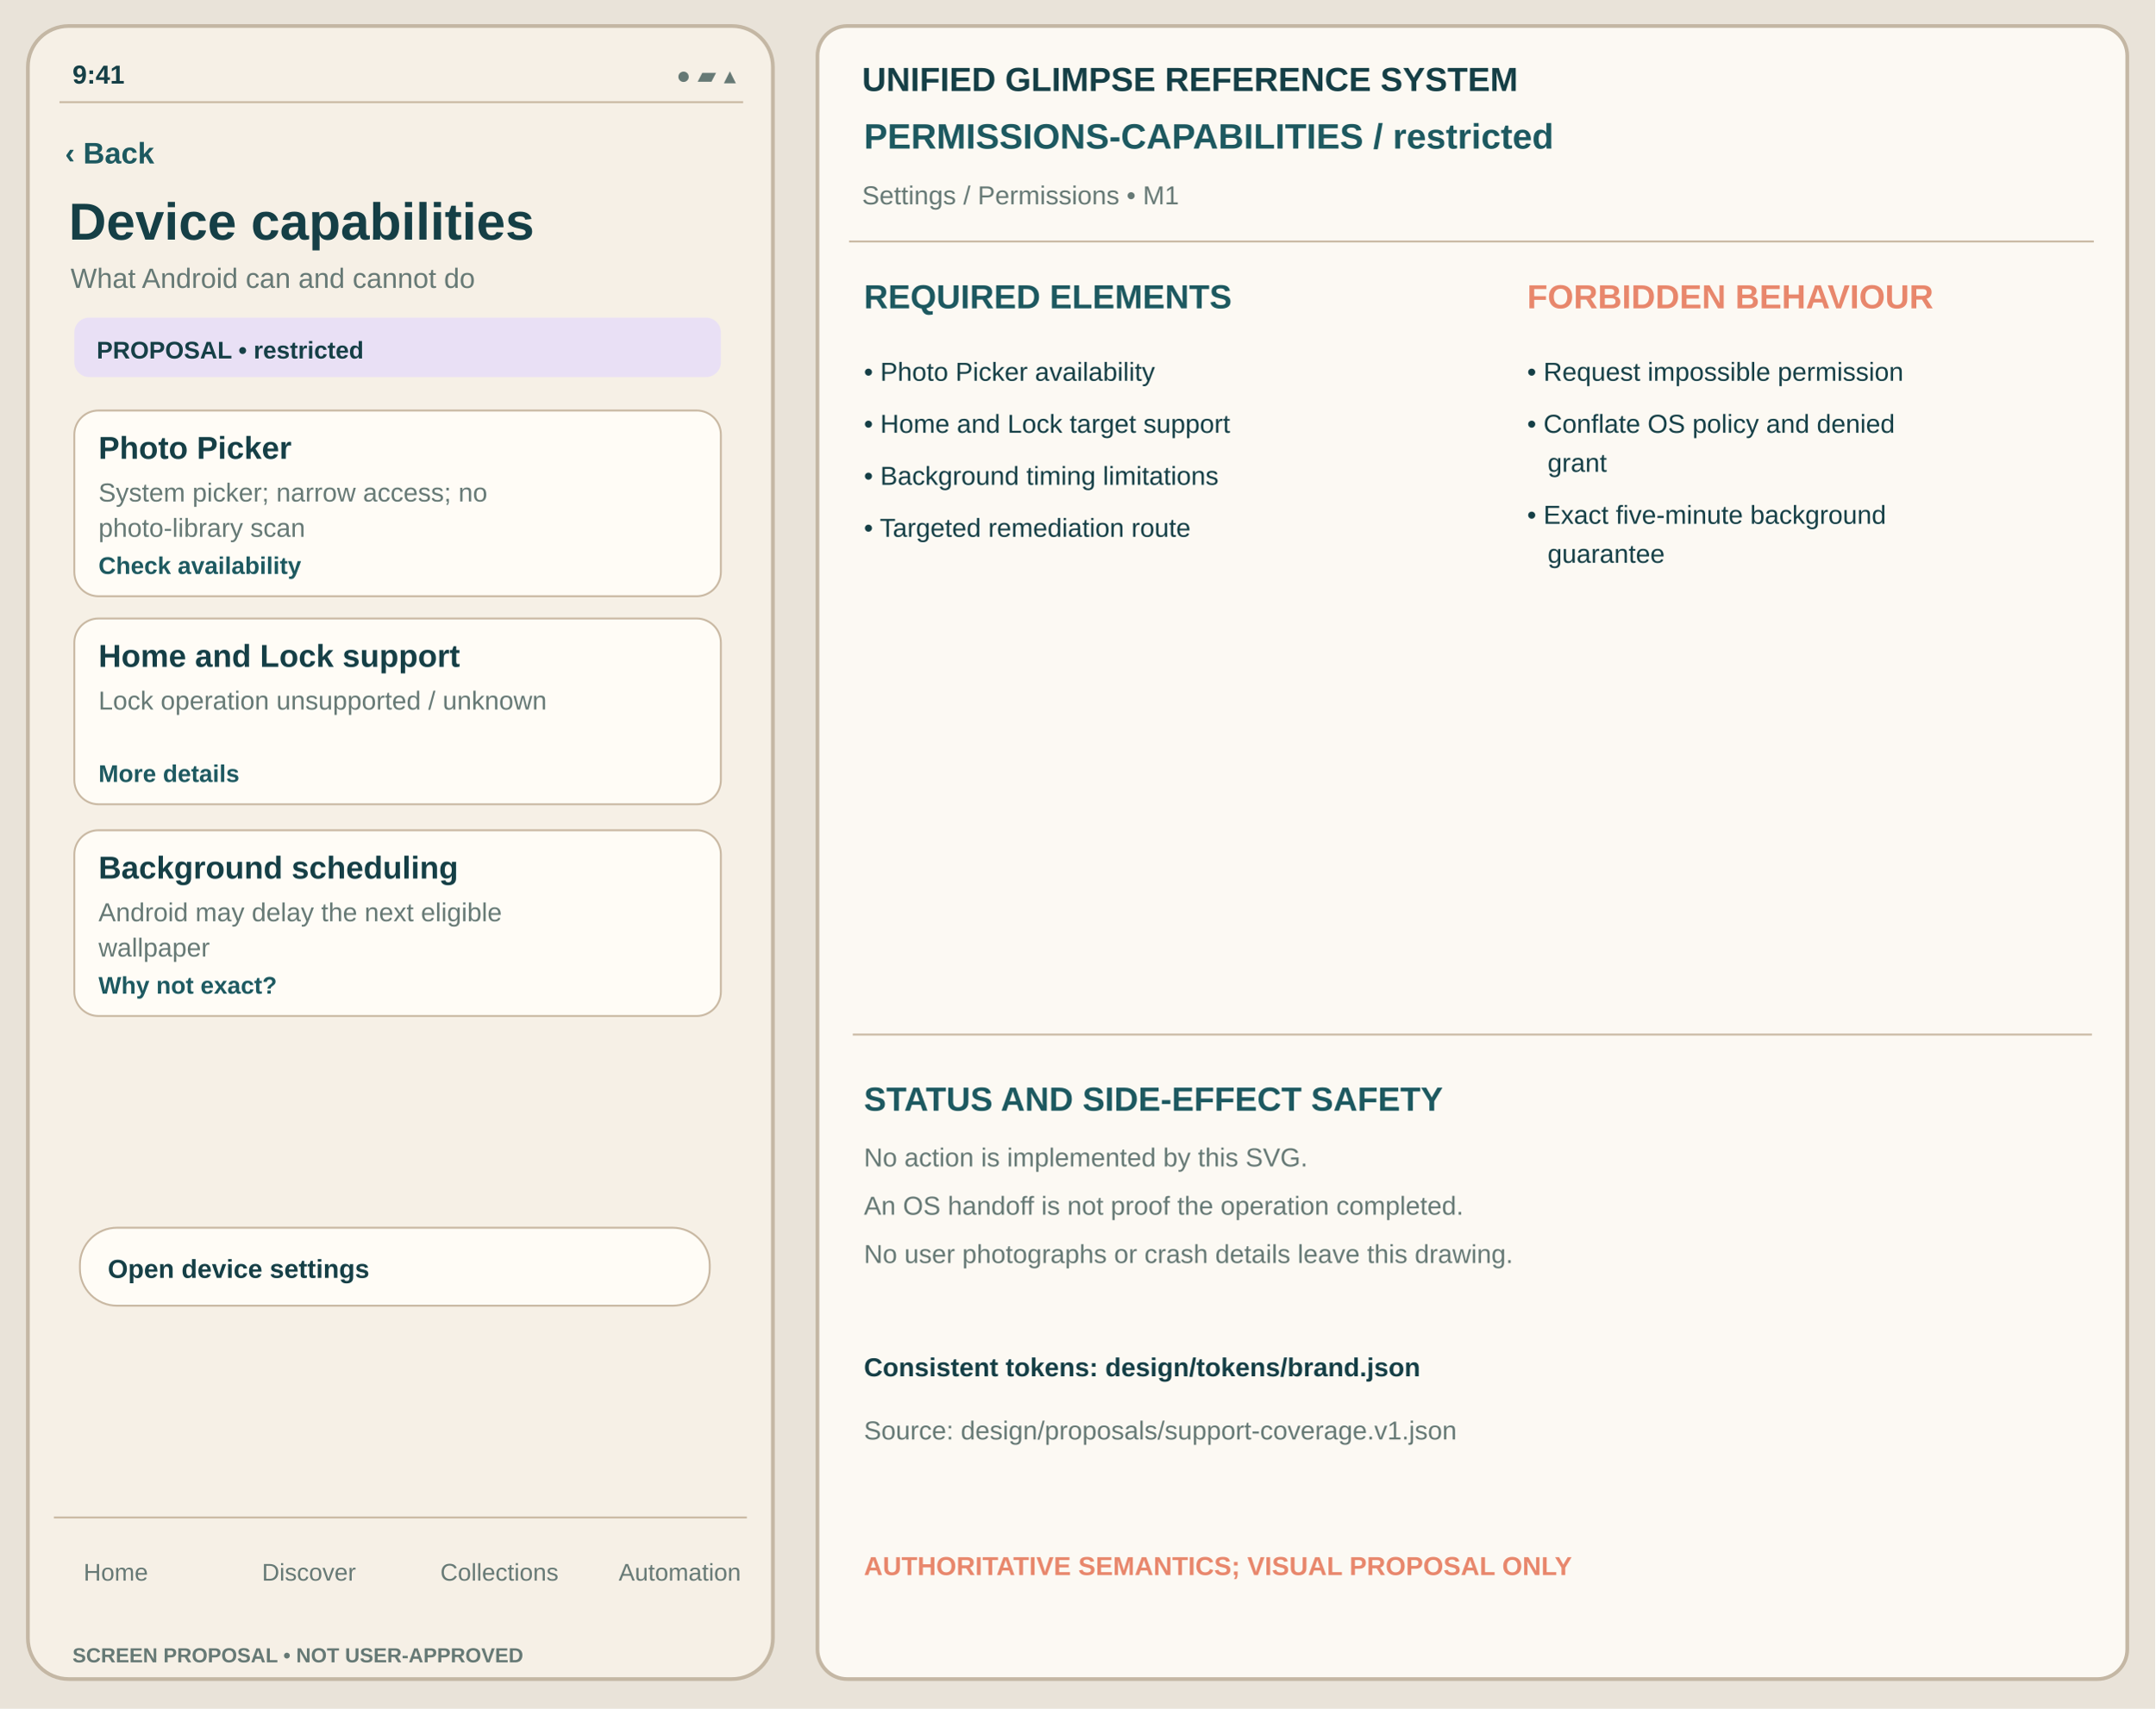
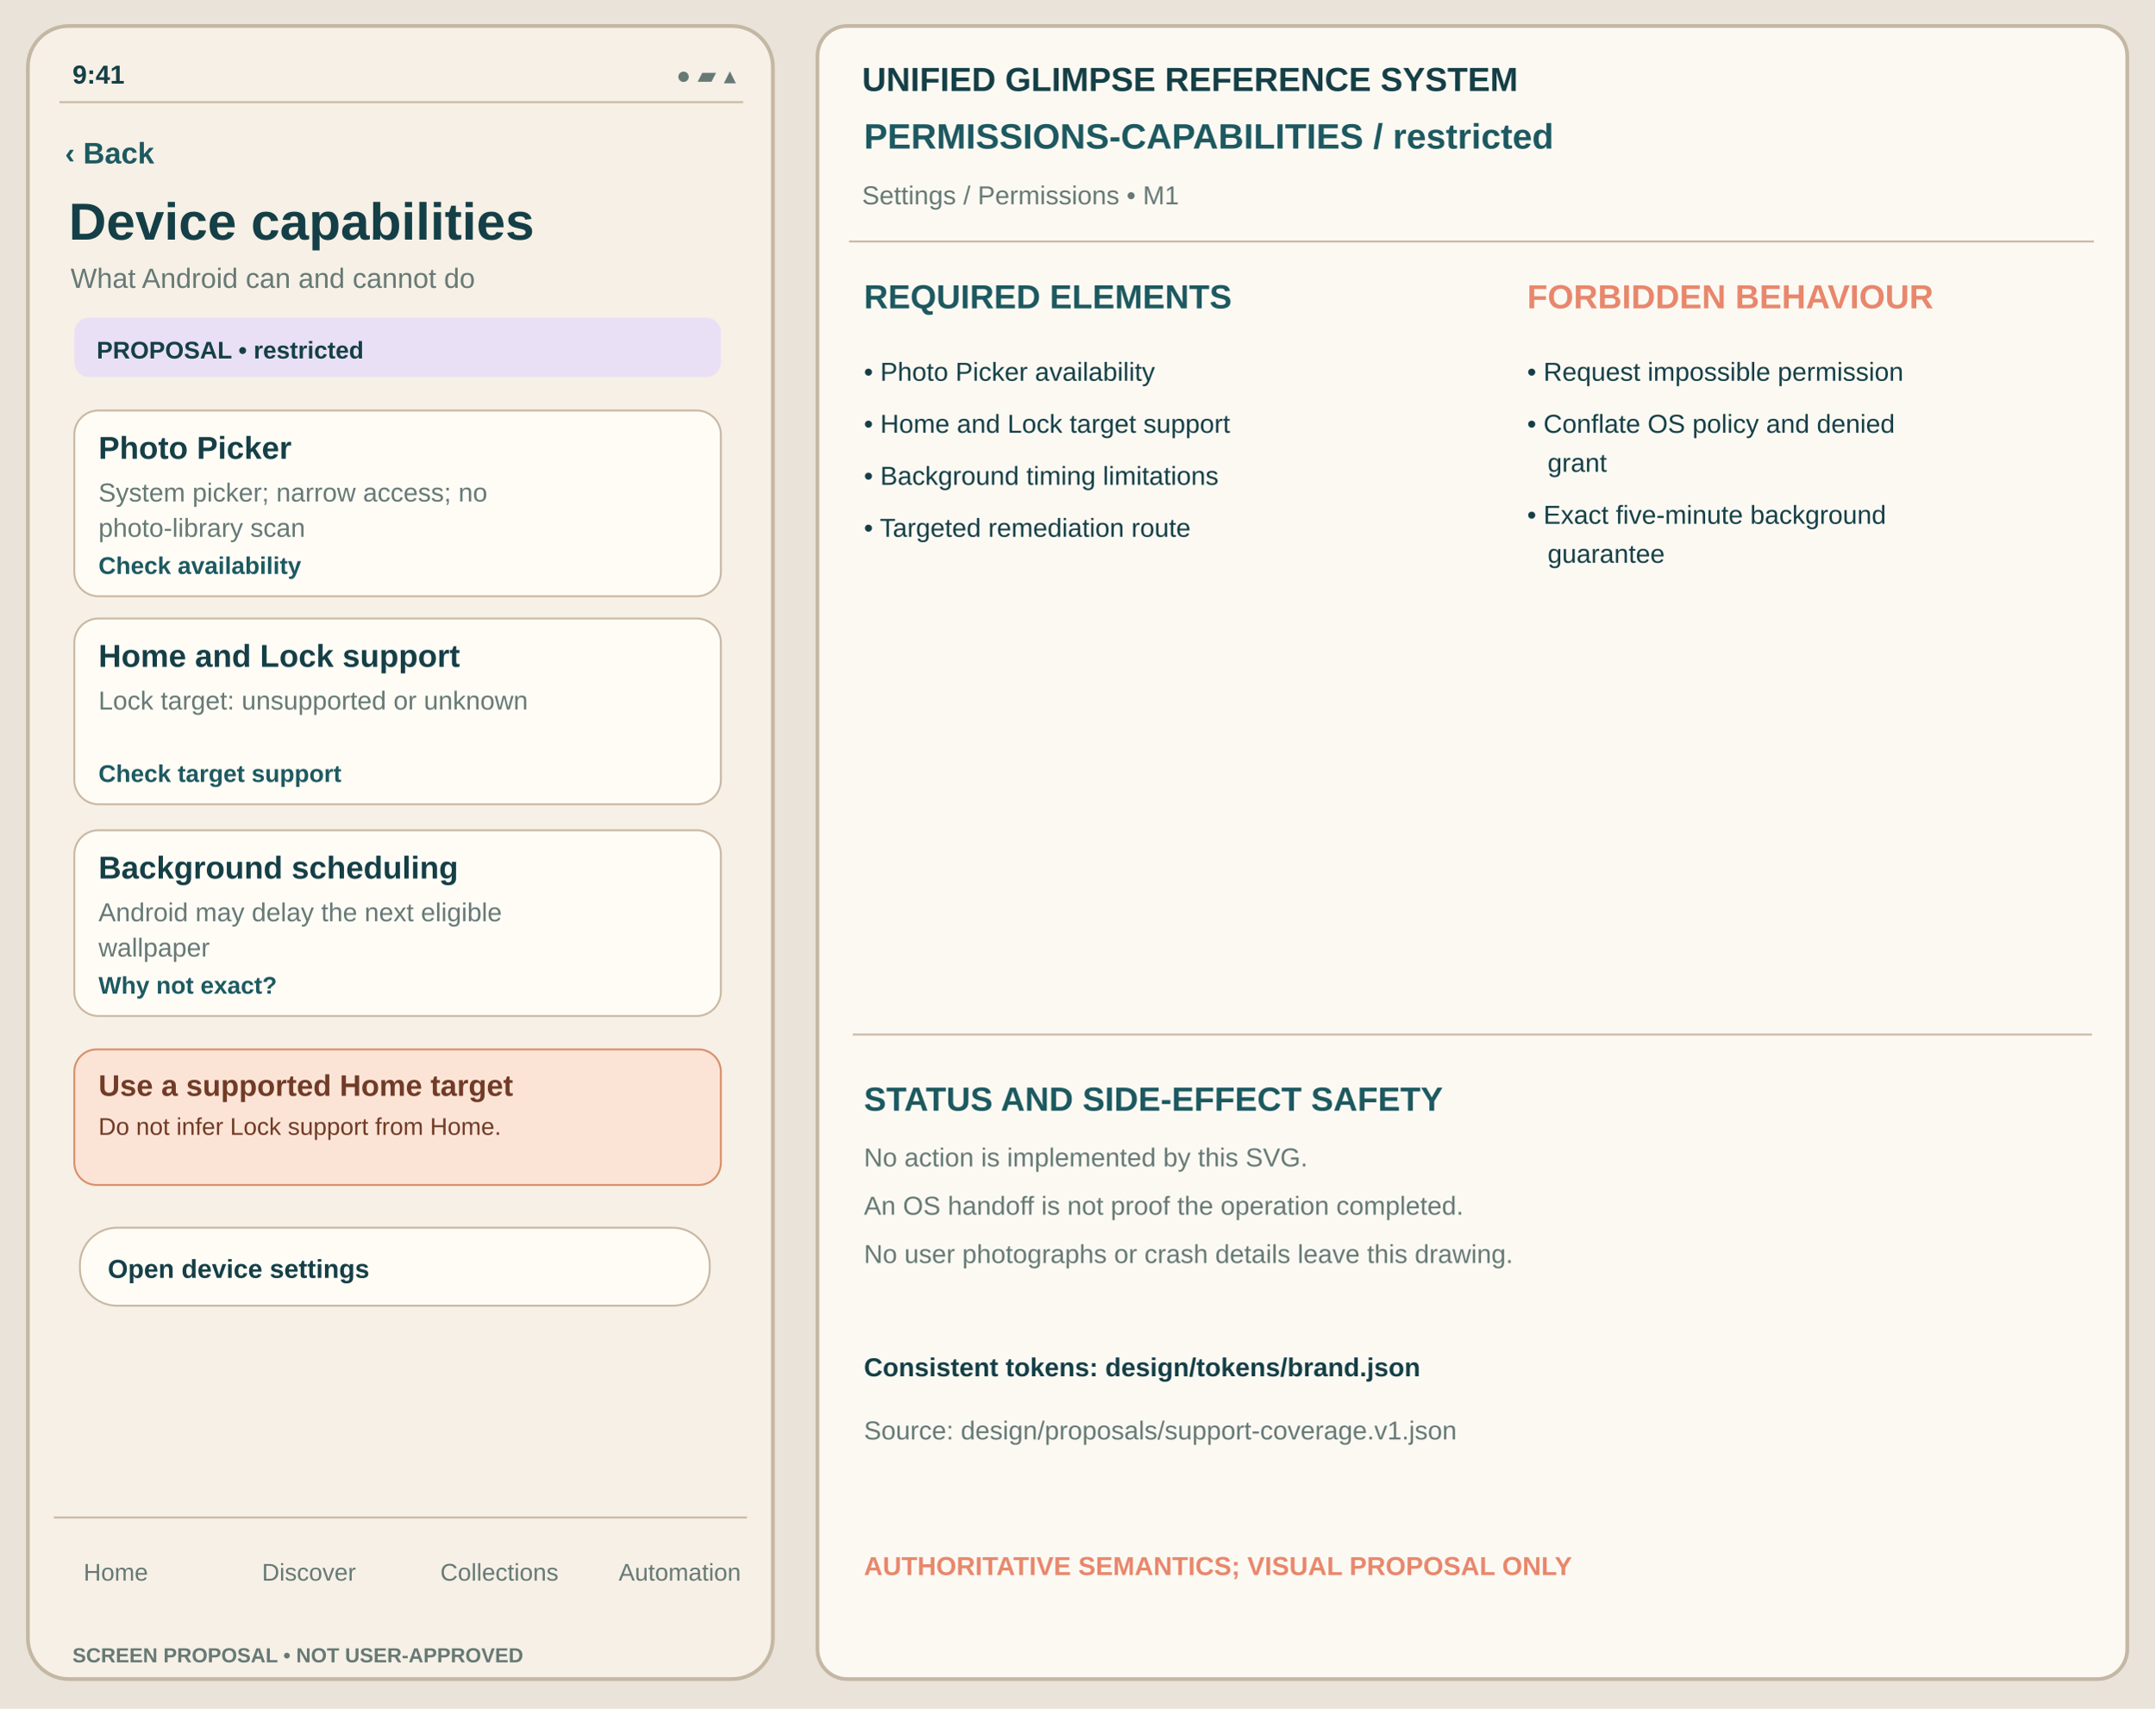
<svg xmlns="http://www.w3.org/2000/svg" viewBox="0 0 1160 920" width="1160" height="920" role="img" aria-label="Device capabilities restricted unapproved Glimpse visual reference">
  <rect width="1160" height="920" fill="#E9E3D9" />
  <rect x="15" y="14" width="401" height="890" rx="22" fill="#F6F0E6" stroke="#C4B7A4" stroke-width="2" />
  <text x="39" y="45" font-family="Arial,Helvetica,sans-serif" fill="#153F46" font-size="14" font-weight="600">9:41</text>
  <text x="364" y="45" font-family="Arial,Helvetica,sans-serif" fill="#667975" font-size="13" font-weight="400">●  ▰  ▴</text>
  <path d="M32 55h368" stroke="#C8B7A1" />
  <text x="35" y="88" font-family="Arial,Helvetica,sans-serif" fill="#1D5960" font-size="16" font-weight="650">‹ Back</text>
  <text x="37" y="129" font-family="Arial,Helvetica,sans-serif" fill="#153F46" font-size="28" font-weight="700">Device capabilities</text>
  <text x="38" y="155" font-family="Arial,Helvetica,sans-serif" fill="#667975" font-size="15" font-weight="400">What Android can and cannot do</text>
  <rect x="40" y="171" width="348" height="32" rx="8" fill="#E9E0F5" stroke="none" stroke-width="1" />
  <text x="52" y="193" font-family="Arial,Helvetica,sans-serif" fill="#153F46" font-size="13" font-weight="650">PROPOSAL • restricted</text>
  <rect x="40" y="221" width="348" height="100" rx="13" fill="#FFFCF6" stroke="#C8B7A1" stroke-width="1" />
  <text x="53" y="247" font-family="Arial,Helvetica,sans-serif" fill="#153F46" font-size="17" font-weight="650">Photo Picker</text>
  <text x="53" y="270" font-family="Arial,Helvetica,sans-serif" fill="#667975" font-size="14" font-weight="400">System picker; narrow access; no</text>
  <text x="53" y="289" font-family="Arial,Helvetica,sans-serif" fill="#667975" font-size="14" font-weight="400">photo-library scan</text>
  <text x="53" y="309" font-family="Arial,Helvetica,sans-serif" fill="#1D5960" font-size="13" font-weight="650">Check availability</text>
  <rect x="40" y="333" width="348" height="100" rx="13" fill="#FFFCF6" stroke="#C8B7A1" stroke-width="1" />
  <text x="53" y="359" font-family="Arial,Helvetica,sans-serif" fill="#153F46" font-size="17" font-weight="650">Home and Lock support</text>
-   <text x="53" y="382" font-family="Arial,Helvetica,sans-serif" fill="#667975" font-size="14" font-weight="400">Lock operation unsupported / unknown</text>
-   <text x="53" y="421" font-family="Arial,Helvetica,sans-serif" fill="#1D5960" font-size="13" font-weight="650">More details</text>
+   <text x="53" y="382" font-family="Arial,Helvetica,sans-serif" fill="#667975" font-size="14" font-weight="400">Lock target: unsupported or unknown</text>
+   <text x="53" y="421" font-family="Arial,Helvetica,sans-serif" fill="#1D5960" font-size="13" font-weight="650">Check target support</text>
  <rect x="40" y="447" width="348" height="100" rx="13" fill="#FFFCF6" stroke="#C8B7A1" stroke-width="1" />
  <text x="53" y="473" font-family="Arial,Helvetica,sans-serif" fill="#153F46" font-size="17" font-weight="650">Background scheduling</text>
  <text x="53" y="496" font-family="Arial,Helvetica,sans-serif" fill="#667975" font-size="14" font-weight="400">Android may delay the next eligible</text>
  <text x="53" y="515" font-family="Arial,Helvetica,sans-serif" fill="#667975" font-size="14" font-weight="400">wallpaper</text>
  <text x="53" y="535" font-family="Arial,Helvetica,sans-serif" fill="#1D5960" font-size="13" font-weight="650">Why not exact?</text>
+   <rect x="40" y="565" width="348" height="73" rx="12" fill="#FBE4D6" stroke="#D98C69" />
+   <text x="53" y="590" font-family="Arial,Helvetica,sans-serif" fill="#703B27" font-size="16" font-weight="700">Use a supported Home target</text>
+   <text x="53" y="611" font-family="Arial,Helvetica,sans-serif" fill="#703B27" font-size="13">Do not infer Lock support from Home.</text>
  <rect x="43" y="661" width="339" height="42" rx="20" fill="#FFFCF6" stroke="#C8B7A1" stroke-width="1" />
  <text x="58" y="688" font-family="Arial,Helvetica,sans-serif" fill="#153F46" font-size="14" font-weight="650">Open device settings</text>
  <path d="M29 817h373" stroke="#C8B7A1" />
  <text x="45" y="851" font-family="Arial,Helvetica,sans-serif" fill="#667975" font-size="13" font-weight="500">Home</text>
  <text x="141" y="851" font-family="Arial,Helvetica,sans-serif" fill="#667975" font-size="13" font-weight="500">Discover</text>
  <text x="237" y="851" font-family="Arial,Helvetica,sans-serif" fill="#667975" font-size="13" font-weight="500">Collections</text>
  <text x="333" y="851" font-family="Arial,Helvetica,sans-serif" fill="#667975" font-size="13" font-weight="500">Automation</text>
  <text x="39" y="895" font-family="Arial,Helvetica,sans-serif" fill="#667975" font-size="11" font-weight="650">SCREEN PROPOSAL • NOT USER-APPROVED</text>
  <rect x="440" y="14" width="705" height="890" rx="16" fill="#FCF9F3" stroke="#C4B7A4" stroke-width="2" />
  <text x="464" y="49" font-family="Arial,Helvetica,sans-serif" fill="#153F46" font-size="18" font-weight="700">UNIFIED GLIMPSE REFERENCE SYSTEM</text>
  <text x="465" y="80" font-family="Arial,Helvetica,sans-serif" fill="#1D5960" font-size="19" font-weight="650">PERMISSIONS-CAPABILITIES  /  restricted</text>
  <text x="464" y="110" font-family="Arial,Helvetica,sans-serif" fill="#667975" font-size="14" font-weight="400">Settings / Permissions  •  M1</text>
  <path d="M457 130h670" stroke="#C8B7A1" />
  <text x="465" y="166" font-family="Arial,Helvetica,sans-serif" fill="#1D5960" font-size="18" font-weight="700">REQUIRED ELEMENTS</text>
  <text x="822" y="166" font-family="Arial,Helvetica,sans-serif" fill="#E8876C" font-size="18" font-weight="700">FORBIDDEN BEHAVIOUR</text>
  <text x="465" y="205" font-family="Arial,Helvetica,sans-serif" fill="#153F46" font-size="14" font-weight="400">• Photo Picker availability</text>
  <text x="465" y="233" font-family="Arial,Helvetica,sans-serif" fill="#153F46" font-size="14" font-weight="400">• Home and Lock target support</text>
  <text x="465" y="261" font-family="Arial,Helvetica,sans-serif" fill="#153F46" font-size="14" font-weight="400">• Background timing limitations</text>
  <text x="465" y="289" font-family="Arial,Helvetica,sans-serif" fill="#153F46" font-size="14" font-weight="400">• Targeted remediation route</text>
  <text x="822" y="205" font-family="Arial,Helvetica,sans-serif" fill="#153F46" font-size="14" font-weight="400">• Request impossible permission</text>
  <text x="822" y="233" font-family="Arial,Helvetica,sans-serif" fill="#153F46" font-size="14" font-weight="400">• Conflate OS policy and denied</text>
  <text x="833" y="254" font-family="Arial,Helvetica,sans-serif" fill="#153F46" font-size="14" font-weight="400">grant</text>
  <text x="822" y="282" font-family="Arial,Helvetica,sans-serif" fill="#153F46" font-size="14" font-weight="400">• Exact five-minute background</text>
  <text x="833" y="303" font-family="Arial,Helvetica,sans-serif" fill="#153F46" font-size="14" font-weight="400">guarantee</text>
  <path d="M459 557h667" stroke="#C8B7A1" />
  <text x="465" y="598" font-family="Arial,Helvetica,sans-serif" fill="#1D5960" font-size="18" font-weight="700">STATUS AND SIDE-EFFECT SAFETY</text>
  <text x="465" y="628" font-family="Arial,Helvetica,sans-serif" fill="#667975" font-size="14" font-weight="400">No action is implemented by this SVG.</text>
  <text x="465" y="654" font-family="Arial,Helvetica,sans-serif" fill="#667975" font-size="14" font-weight="400">An OS handoff is not proof the operation completed.</text>
  <text x="465" y="680" font-family="Arial,Helvetica,sans-serif" fill="#667975" font-size="14" font-weight="400">No user photographs or crash details leave this drawing.</text>
  <text x="465" y="741" font-family="Arial,Helvetica,sans-serif" fill="#153F46" font-size="14" font-weight="650">Consistent tokens: design/tokens/brand.json</text>
  <text x="465" y="775" font-family="Arial,Helvetica,sans-serif" fill="#667975" font-size="14" font-weight="400">Source: design/proposals/support-coverage.v1.json</text>
  <text x="465" y="848" font-family="Arial,Helvetica,sans-serif" fill="#E8876C" font-size="14" font-weight="700">AUTHORITATIVE SEMANTICS; VISUAL PROPOSAL ONLY</text>
</svg>
